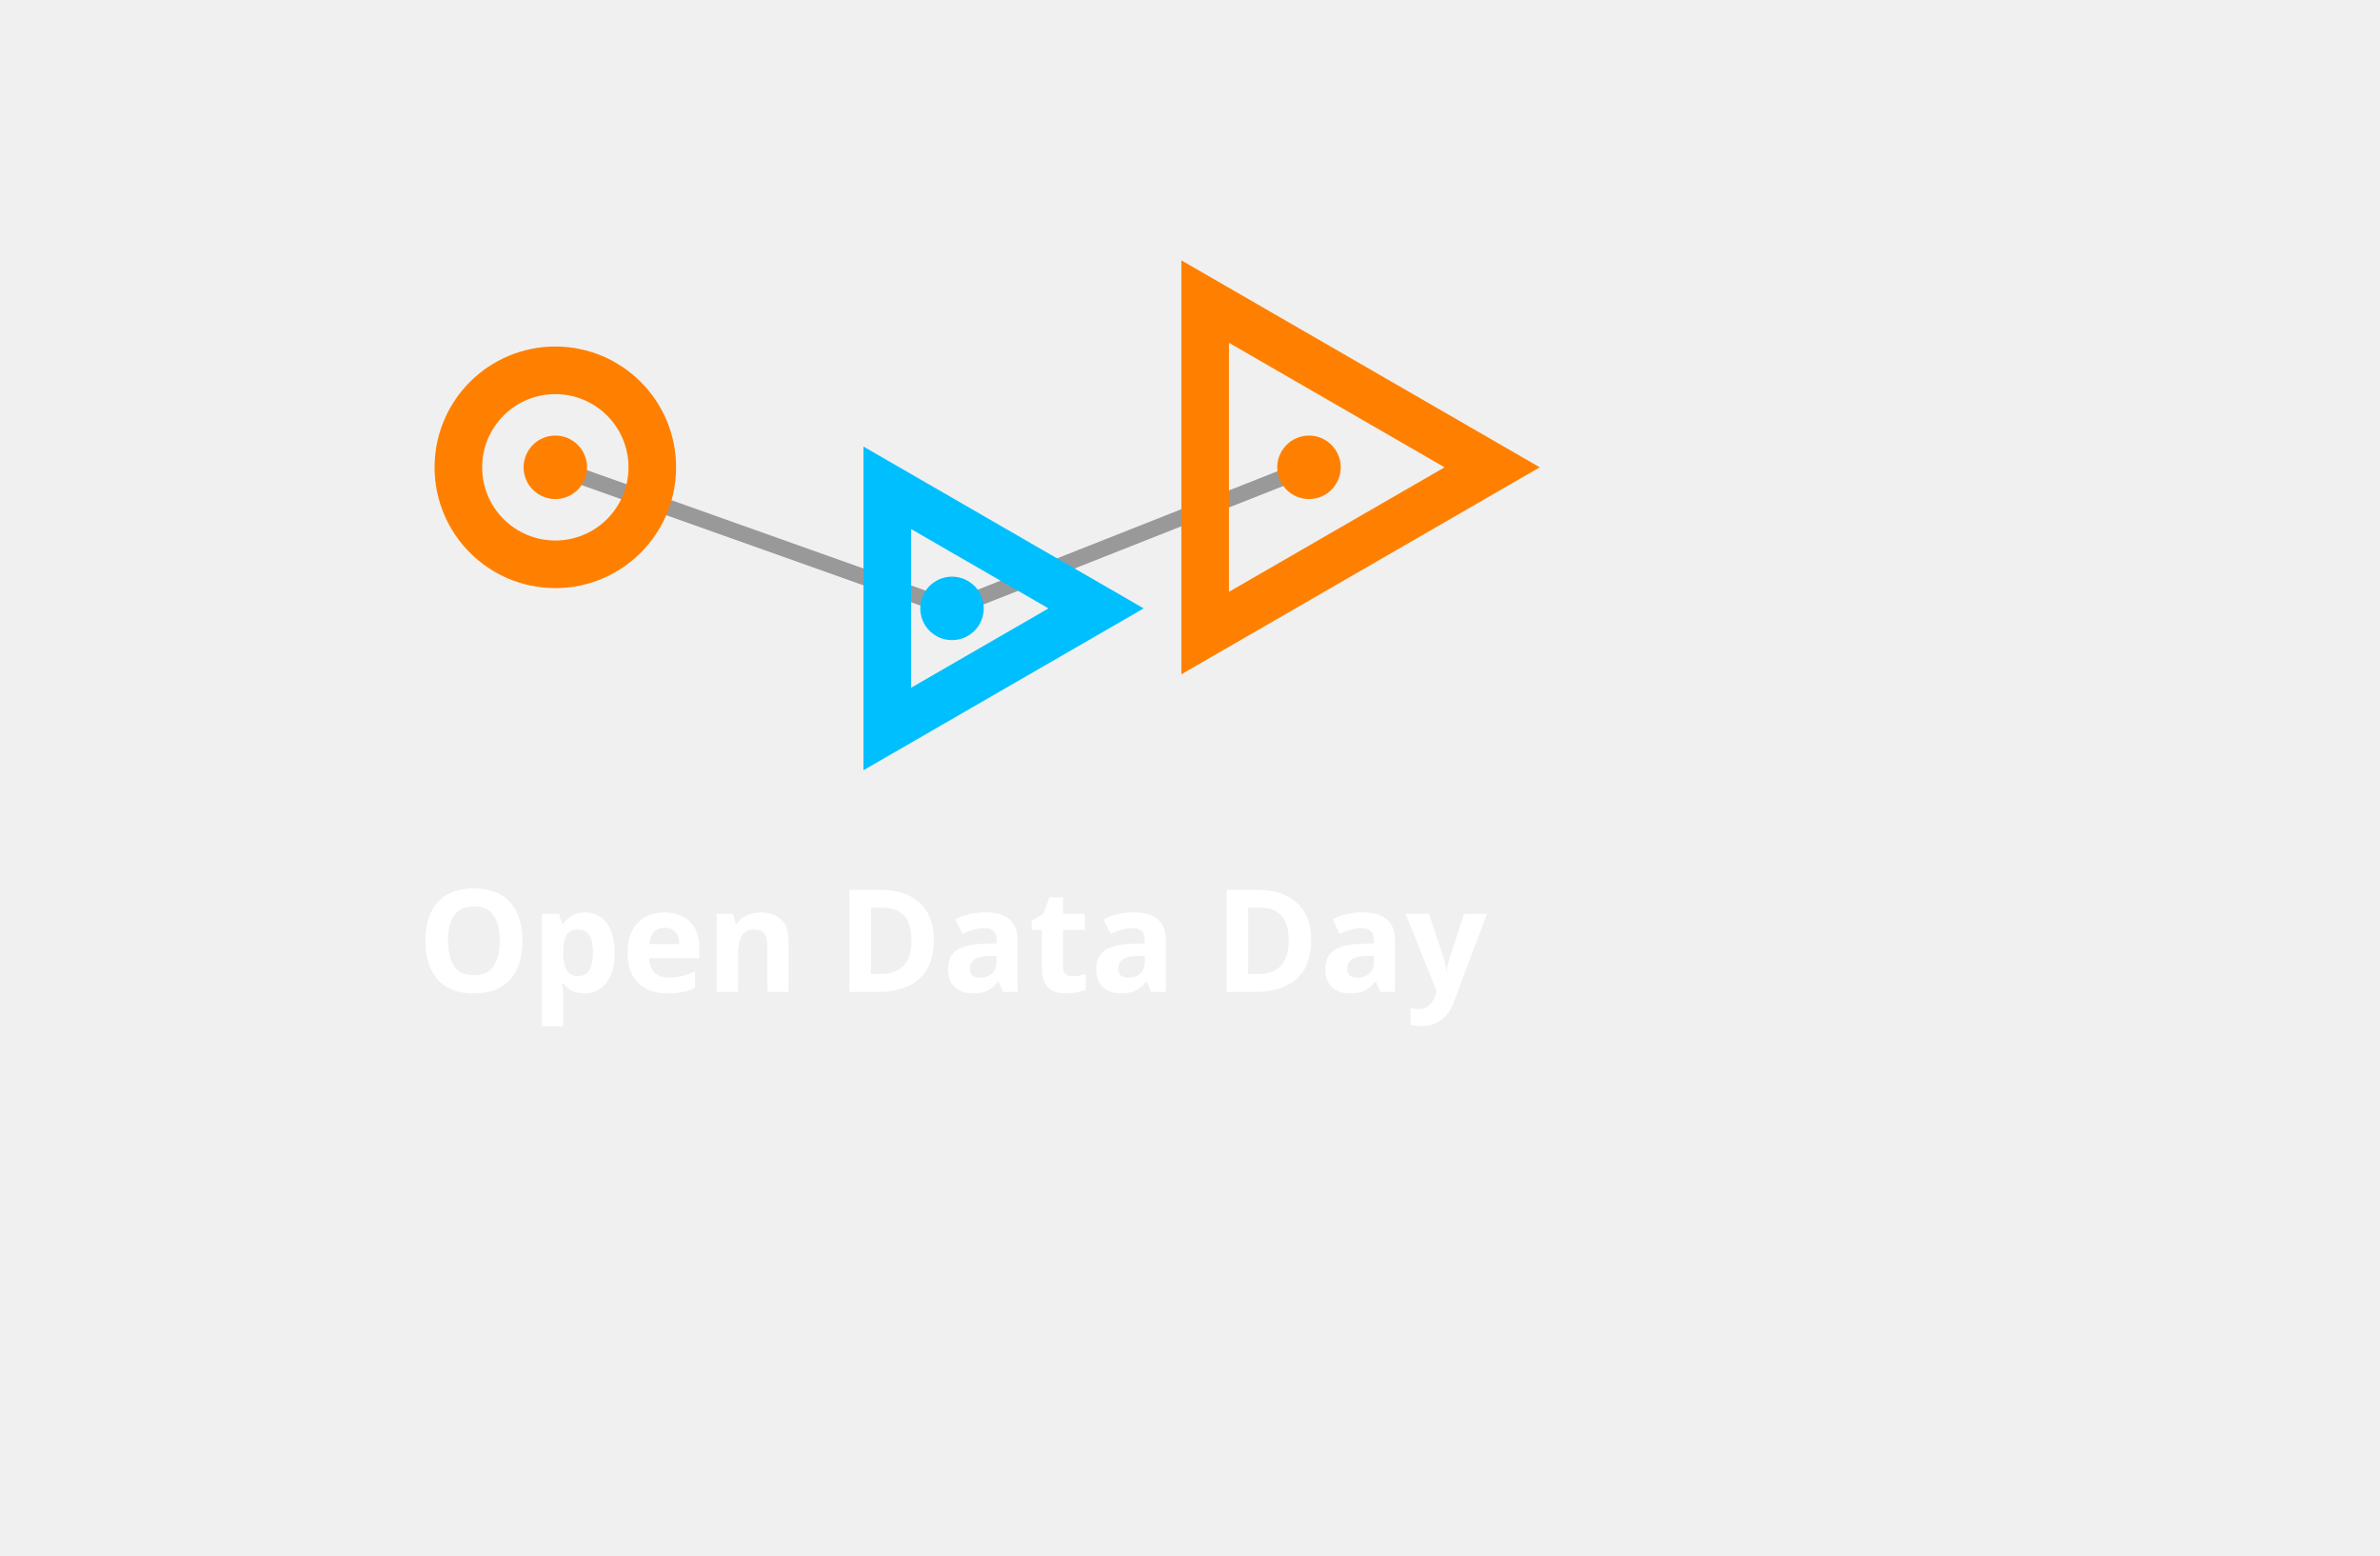
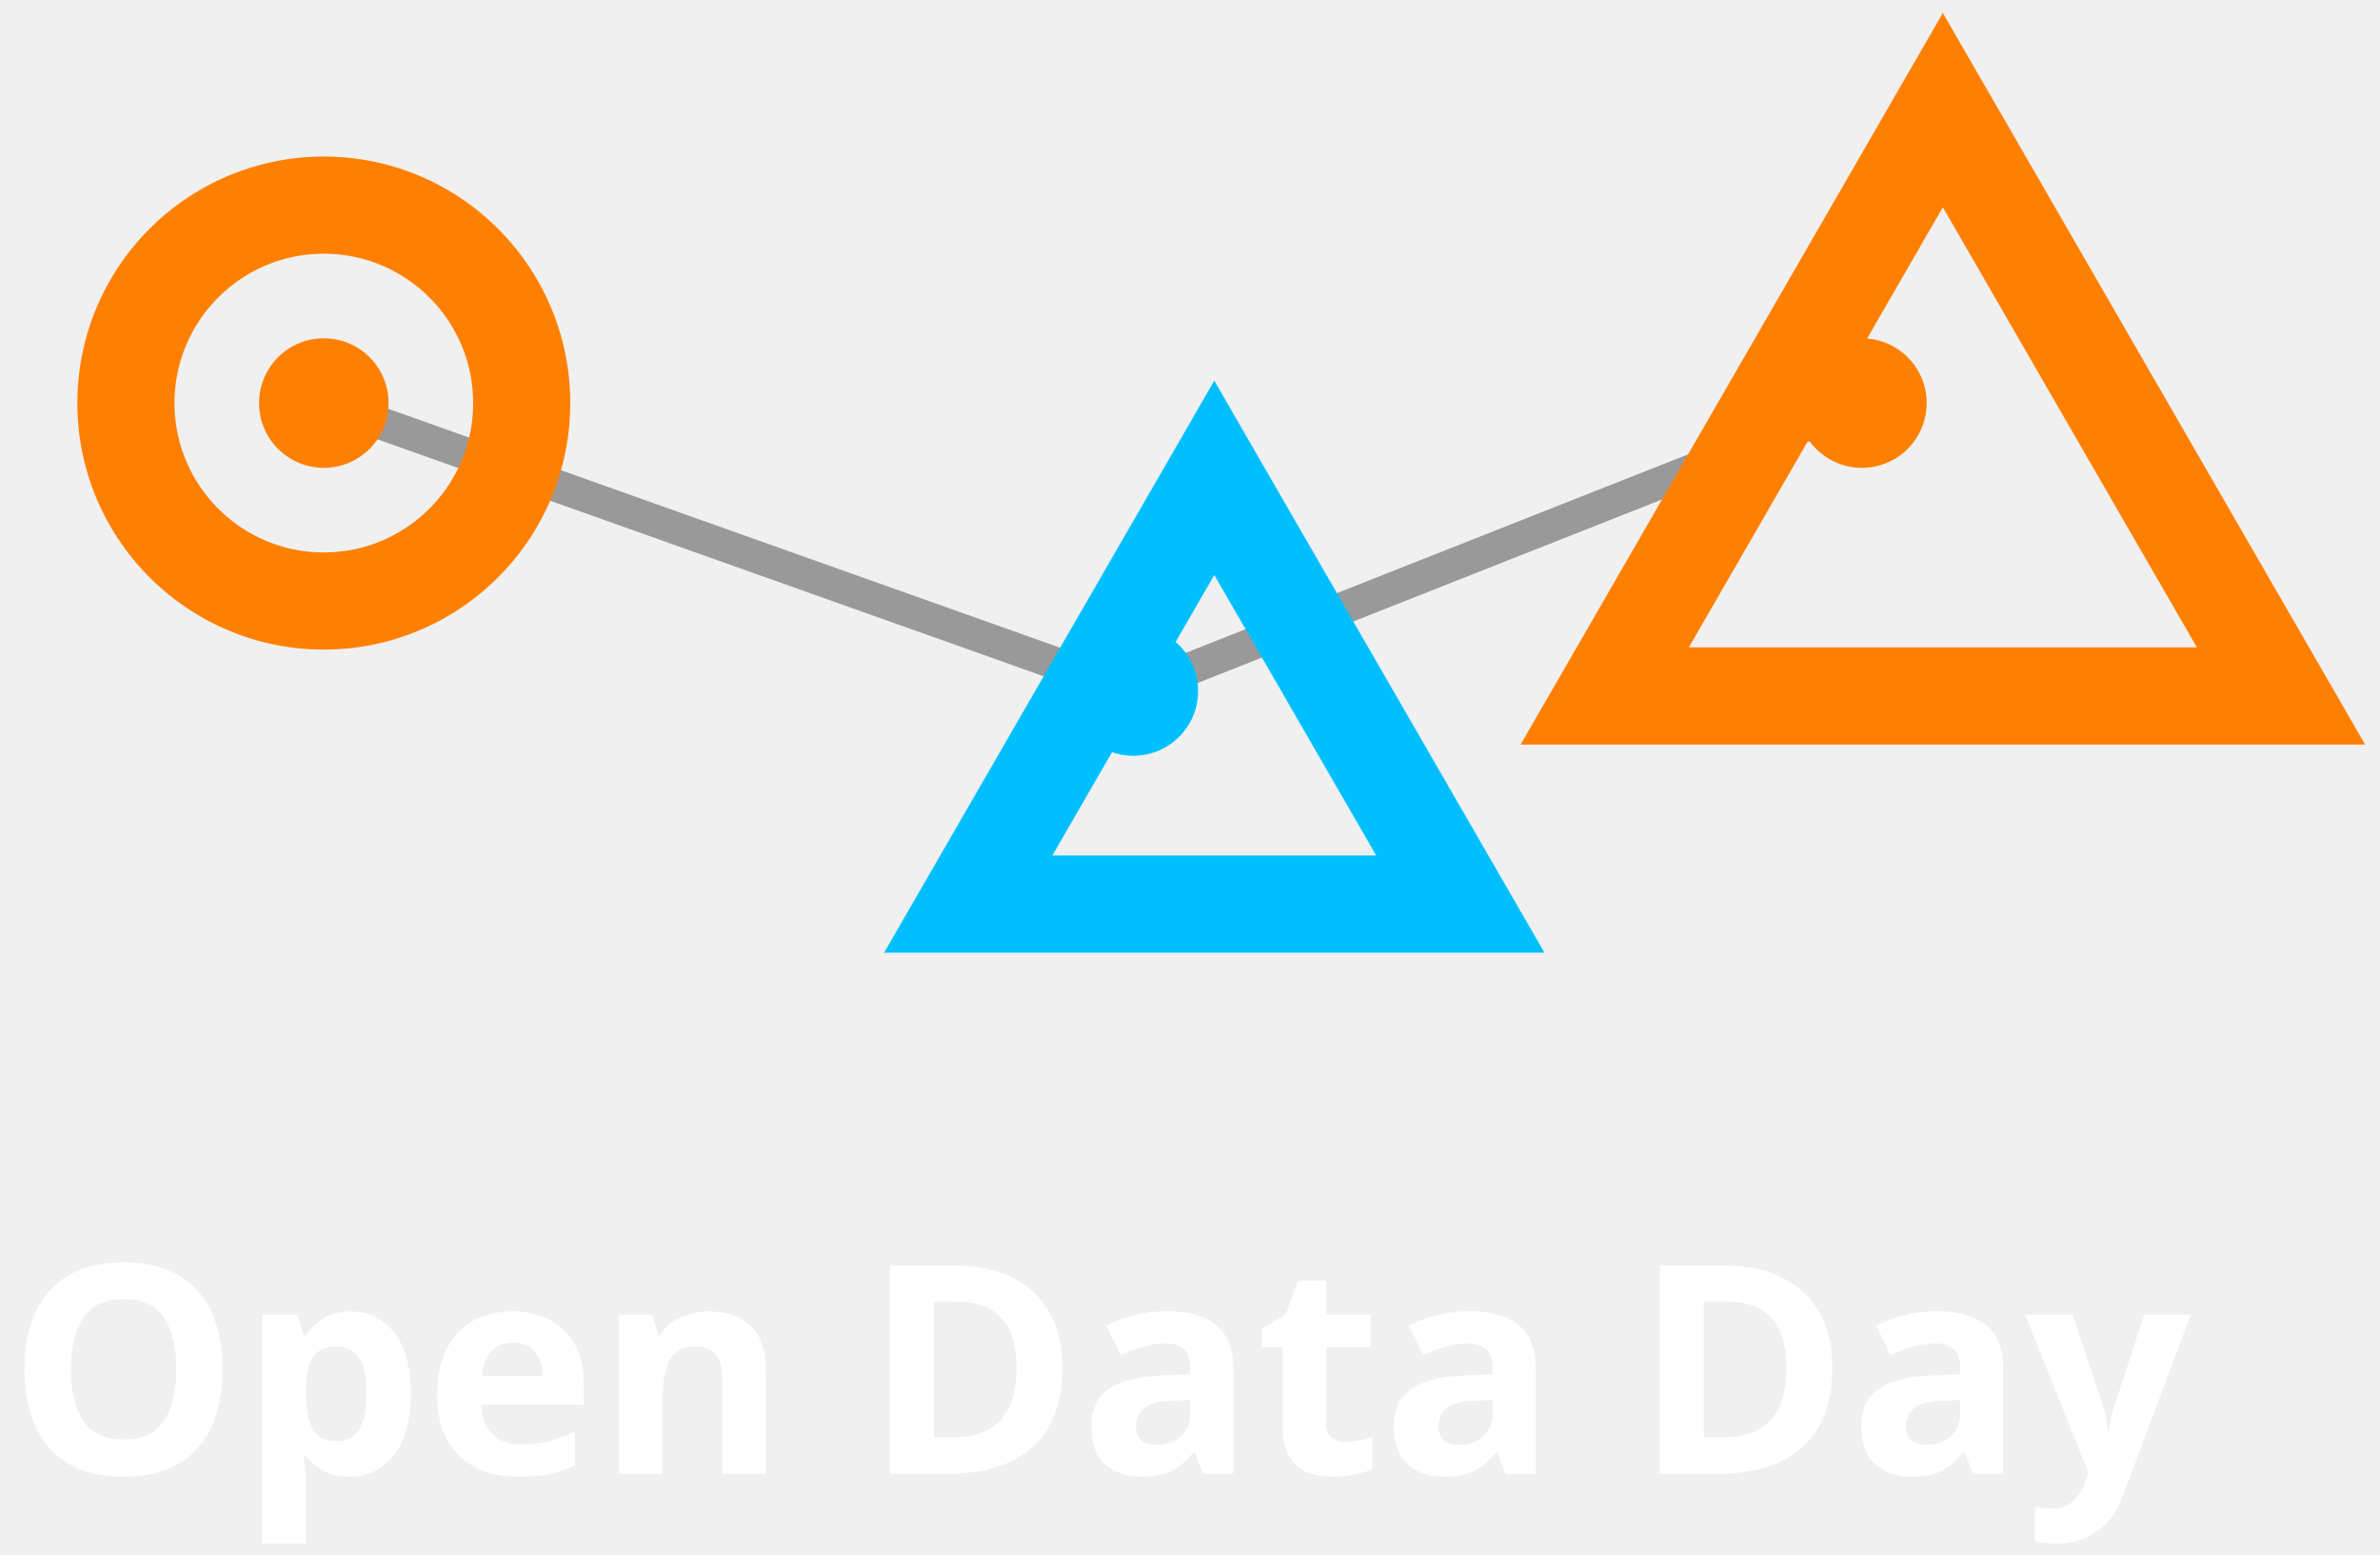
- <svg xmlns="http://www.w3.org/2000/svg" width="79.375mm" height="51.858mm" version="1.2" baseProfile="tiny">
-   <g transform="translate(0,0)" width="240" height="180">
-     <g opacity="1.0">
-       <g opacity="1.0">
-         <text class="oddtext" fill="#fff" font-family="'Oxygen', sans-serif" font-size="18px" font-weight="bold" text-anchor="middle" y="125" x="120">Open Data Day</text>
-       </g>
-       <g opacity="1.0">
-         <path class="dataLines" stroke="#999999" fill="none" stroke-width="2" d="M70,58.889L120,76.667L165,58.889" />
-       </g>
-       <g opacity="1.0">
-         <circle class="circleL" cx="70" cy="58.889" fill="none" stroke-width="6" stroke="#ff8000" r="12.222" />
-         <circle class="circleS" cx="70" cy="58.889" fill="#ff8000" r="4" />
-       </g>
-       <g opacity="1.0">
-         <path class="circleL" transform="translate(125,76.66666),rotate(90)" fill="none" stroke-width="6" stroke="#00bfff" d="M0,-13.161L15.197,13.161 -15.197,13.161Z" />
-         <circle class="circleS" cx="120" cy="76.667" fill="#00bfff" r="4" />
-       </g>
-       <g opacity="1.0">
-         <path class="circleL" transform="translate(170,58.88889),rotate(90)" fill="none" stroke-width="6" stroke="#ff8000" d="M0,-18.088L20.886,18.088 -20.886,18.088Z" />
-         <circle class="circleS" cx="165" cy="58.889" fill="#ff8000" r="4" />
-       </g>
+ <svg xmlns="http://www.w3.org/2000/svg" width="100%" height="100%" viewBox="0 0 147 96" version="1.1" xml:space="preserve" style="fill-rule:evenodd;clip-rule:evenodd;">
+   <g>
+     <text x="0.47px" y="91px" style="font-family:'LucidaGrande-Bold', 'Lucida Grande', sans-serif;font-weight:600;font-size:18px;fill:#fff;">Open Data Day</text>
+     <path d="M20,24.889l50,17.778l45,-17.778" style="fill:none;stroke:#999;stroke-width:2px;" />
+     <g>
+       <path d="M20.196,9.668l0.195,0.004l0.195,0.006l0.195,0.008l0.193,0.011l0.194,0.014l0.192,0.016l0.192,0.018l0.192,0.021l0.191,0.023l0.19,0.025l0.189,0.028l0.189,0.03l0.187,0.032l0.188,0.035l0.186,0.037l0.186,0.039l0.184,0.042l0.184,0.044l0.183,0.045l0.182,0.049l0.182,0.05l0.18,0.052l0.18,0.055l0.178,0.057l0.178,0.059l0.176,0.061l0.176,0.063l0.174,0.065l0.174,0.067l0.172,0.07l0.172,0.071l0.17,0.073l0.17,0.076l0.168,0.077l0.167,0.079l0.166,0.082l0.164,0.083l0.164,0.085l0.163,0.087l0.161,0.089l0.16,0.091l0.158,0.092l0.158,0.095l0.156,0.096l0.155,0.098l0.154,0.1l0.152,0.102l0.152,0.103l0.149,0.105l0.149,0.107l0.147,0.109l0.146,0.11l0.144,0.112l0.143,0.114l0.141,0.115l0.14,0.117l0.139,0.119l0.137,0.12l0.136,0.122l0.134,0.124l0.133,0.125l0.131,0.127l0.13,0.128l0.128,0.13l0.127,0.131l0.125,0.133l0.124,0.134l0.121,0.136l0.121,0.137l0.118,0.138l0.117,0.141l0.116,0.141l0.114,0.143l0.112,0.144l0.11,0.146l0.109,0.147l0.107,0.149l0.105,0.149l0.103,0.151l0.102,0.153l0.1,0.154l0.098,0.155l0.096,0.156l0.095,0.157l0.092,0.159l0.091,0.16l0.089,0.161l0.087,0.163l0.085,0.163l0.083,0.165l0.082,0.166l0.079,0.167l0.077,0.168l0.075,0.17l0.074,0.17l0.071,0.171l0.07,0.173l0.067,0.173l0.065,0.175l0.063,0.176l0.061,0.176l0.059,0.178l0.057,0.178l0.054,0.18l0.053,0.18l0.05,0.181l0.048,0.183l0.046,0.183l0.044,0.184l0.042,0.184l0.039,0.186l0.037,0.186l0.034,0.187l0.033,0.188l0.03,0.189l0.028,0.189l0.025,0.19l0.023,0.191l0.021,0.192l0.018,0.191l0.016,0.193l0.013,0.193l0.012,0.194l0.008,0.195l0.006,0.195l0.004,0.195l0.001,0.196l-0.001,0.196l-0.004,0.195l-0.006,0.195l-0.008,0.195l-0.012,0.193l-0.013,0.194l-0.016,0.192l-0.018,0.192l-0.021,0.192l-0.023,0.19l-0.025,0.19l-0.028,0.19l-0.03,0.188l-0.033,0.188l-0.034,0.187l-0.037,0.187l-0.039,0.185l-0.042,0.185l-0.044,0.184l-0.046,0.183l-0.048,0.182l-0.05,0.182l-0.053,0.18l-0.054,0.179l-0.057,0.179l-0.059,0.178l-0.061,0.176l-0.063,0.176l-0.065,0.174l-0.067,0.174l-0.07,0.172l-0.071,0.172l-0.074,0.17l-0.075,0.169l-0.077,0.169l-0.079,0.167l-0.082,0.166l-0.083,0.164l-0.085,0.164l-0.087,0.162l-0.089,0.162l-0.091,0.16l-0.092,0.158l-0.095,0.158l-0.096,0.156l-0.098,0.155l-0.1,0.154l-0.102,0.152l-0.103,0.151l-0.105,0.15l-0.107,0.149l-0.109,0.147l-0.11,0.145l-0.112,0.145l-0.114,0.143l-0.116,0.141l-0.117,0.14l-0.118,0.139l-0.121,0.137l-0.121,0.136l-0.124,0.134l-0.125,0.133l-0.127,0.131l-0.128,0.13l-0.13,0.128l-0.131,0.127l-0.133,0.125l-0.134,0.123l-0.136,0.122l-0.137,0.121l-0.139,0.118l-0.14,0.117l-0.141,0.116l-0.143,0.114l-0.144,0.112l-0.146,0.11l-0.147,0.109l-0.149,0.107l-0.149,0.105l-0.152,0.103l-0.152,0.102l-0.154,0.1l-0.155,0.098l-0.156,0.096l-0.158,0.095l-0.158,0.092l-0.16,0.091l-0.161,0.089l-0.163,0.087l-0.164,0.085l-0.164,0.083l-0.166,0.081l-0.167,0.08l-0.168,0.077l-0.17,0.075l-0.17,0.074l-0.172,0.071l-0.172,0.069l-0.174,0.068l-0.174,0.065l-0.176,0.063l-0.176,0.061l-0.178,0.059l-0.178,0.057l-0.18,0.054l-0.18,0.053l-0.182,0.05l-0.182,0.048l-0.183,0.046l-0.184,0.044l-0.184,0.041l-0.186,0.04l-0.186,0.037l-0.188,0.034l-0.187,0.033l-0.189,0.03l-0.189,0.027l-0.19,0.026l-0.191,0.023l-0.192,0.021l-0.192,0.018l-0.192,0.016l-0.194,0.013l-0.193,0.011l-0.195,0.009l-0.195,0.006l-0.195,0.004l-0.196,0.001l-0.196,-0.001l-0.195,-0.004l-0.195,-0.006l-0.195,-0.009l-0.193,-0.011l-0.194,-0.013l-0.192,-0.016l-0.192,-0.018l-0.192,-0.021l-0.191,-0.023l-0.19,-0.026l-0.189,-0.027l-0.189,-0.03l-0.187,-0.033l-0.188,-0.034l-0.186,-0.037l-0.186,-0.04l-0.184,-0.041l-0.184,-0.044l-0.183,-0.046l-0.182,-0.048l-0.182,-0.05l-0.18,-0.053l-0.18,-0.054l-0.178,-0.057l-0.178,-0.059l-0.176,-0.061l-0.176,-0.063l-0.174,-0.065l-0.174,-0.068l-0.172,-0.069l-0.172,-0.071l-0.17,-0.074l-0.17,-0.075l-0.168,-0.077l-0.167,-0.08l-0.166,-0.081l-0.164,-0.083l-0.164,-0.085l-0.163,-0.087l-0.161,-0.089l-0.16,-0.091l-0.158,-0.092l-0.158,-0.095l-0.156,-0.096l-0.155,-0.098l-0.154,-0.1l-0.152,-0.102l-0.152,-0.103l-0.149,-0.105l-0.149,-0.107l-0.147,-0.109l-0.146,-0.11l-0.144,-0.113l-0.143,-0.113l-0.141,-0.116l-0.14,-0.117l-0.139,-0.118l-0.137,-0.121l-0.136,-0.122l-0.134,-0.123l-0.133,-0.125l-0.131,-0.127l-0.13,-0.128l-0.128,-0.13l-0.127,-0.131l-0.125,-0.133l-0.124,-0.134l-0.121,-0.136l-0.121,-0.137l-0.118,-0.139l-0.117,-0.14l-0.116,-0.141l-0.114,-0.143l-0.112,-0.145l-0.11,-0.145l-0.109,-0.147l-0.107,-0.149l-0.105,-0.15l-0.103,-0.151l-0.102,-0.152l-0.1,-0.154l-0.098,-0.155l-0.096,-0.156l-0.095,-0.158l-0.092,-0.158l-0.091,-0.16l-0.089,-0.162l-0.087,-0.162l-0.085,-0.164l-0.083,-0.164l-0.082,-0.166l-0.079,-0.167l-0.077,-0.169l-0.076,-0.169l-0.073,-0.17l-0.071,-0.172l-0.07,-0.172l-0.067,-0.174l-0.065,-0.174l-0.063,-0.176l-0.061,-0.176l-0.059,-0.178l-0.057,-0.179l-0.054,-0.179l-0.053,-0.18l-0.05,-0.182l-0.048,-0.182l-0.046,-0.183l-0.044,-0.184l-0.042,-0.185l-0.039,-0.185l-0.037,-0.187l-0.034,-0.187l-0.033,-0.188l-0.03,-0.188l-0.028,-0.19l-0.025,-0.19l-0.023,-0.19l-0.021,-0.192l-0.018,-0.192l-0.016,-0.192l-0.013,-0.194l-0.012,-0.193l-0.008,-0.195l-0.006,-0.195l-0.004,-0.195l-0.001,-0.196l0.001,-0.196l0.004,-0.195l0.006,-0.195l0.008,-0.195l0.012,-0.194l0.013,-0.193l0.016,-0.192l0.018,-0.193l0.021,-0.191l0.023,-0.191l0.025,-0.19l0.028,-0.189l0.03,-0.189l0.033,-0.188l0.034,-0.187l0.037,-0.186l0.039,-0.186l0.042,-0.184l0.044,-0.184l0.046,-0.183l0.048,-0.183l0.05,-0.181l0.053,-0.18l0.054,-0.18l0.057,-0.178l0.059,-0.178l0.061,-0.176l0.063,-0.176l0.065,-0.175l0.067,-0.173l0.07,-0.173l0.071,-0.171l0.073,-0.17l0.076,-0.17l0.077,-0.168l0.079,-0.167l0.082,-0.166l0.083,-0.165l0.085,-0.163l0.087,-0.163l0.089,-0.161l0.091,-0.16l0.092,-0.159l0.095,-0.157l0.096,-0.156l0.098,-0.155l0.1,-0.154l0.102,-0.153l0.103,-0.151l0.105,-0.149l0.107,-0.149l0.109,-0.147l0.11,-0.146l0.112,-0.144l0.114,-0.143l0.116,-0.141l0.117,-0.141l0.118,-0.138l0.121,-0.137l0.121,-0.136l0.124,-0.134l0.125,-0.133l0.127,-0.131l0.128,-0.13l0.13,-0.128l0.131,-0.127l0.133,-0.125l0.134,-0.124l0.136,-0.122l0.137,-0.12l0.139,-0.119l0.14,-0.117l0.141,-0.115l0.143,-0.114l0.144,-0.112l0.146,-0.11l0.147,-0.109l0.149,-0.107l0.149,-0.105l0.152,-0.103l0.152,-0.102l0.154,-0.1l0.155,-0.098l0.156,-0.096l0.158,-0.095l0.158,-0.092l0.16,-0.091l0.161,-0.089l0.163,-0.087l0.164,-0.085l0.164,-0.083l0.166,-0.082l0.167,-0.079l0.168,-0.077l0.17,-0.076l0.17,-0.073l0.172,-0.071l0.172,-0.07l0.174,-0.067l0.174,-0.065l0.176,-0.063l0.176,-0.061l0.178,-0.059l0.178,-0.057l0.18,-0.055l0.18,-0.052l0.182,-0.05l0.182,-0.049l0.183,-0.045l0.184,-0.044l0.184,-0.042l0.186,-0.039l0.186,-0.037l0.188,-0.035l0.187,-0.032l0.189,-0.03l0.189,-0.028l0.19,-0.025l0.191,-0.023l0.192,-0.021l0.192,-0.018l0.192,-0.016l0.194,-0.014l0.193,-0.011l0.195,-0.008l0.195,-0.006l0.195,-0.004l0.196,-0.001l0.196,0.001Zm-0.316,5.999l-0.119,0.003l-0.119,0.004l-0.118,0.005l-0.118,0.007l-0.118,0.008l-0.117,0.009l-0.116,0.011l-0.116,0.013l-0.116,0.014l-0.115,0.015l-0.115,0.017l-0.114,0.018l-0.113,0.02l-0.113,0.021l-0.113,0.022l-0.112,0.024l-0.111,0.025l-0.111,0.026l-0.111,0.028l-0.11,0.029l-0.109,0.03l-0.109,0.032l-0.108,0.033l-0.108,0.034l-0.107,0.036l-0.106,0.037l-0.106,0.038l-0.106,0.039l-0.104,0.041l-0.105,0.041l-0.103,0.044l-0.103,0.044l-0.102,0.045l-0.102,0.047l-0.101,0.048l-0.1,0.049l-0.1,0.05l-0.099,0.052l-0.098,0.053l-0.098,0.053l-0.097,0.055l-0.096,0.057l-0.095,0.057l-0.095,0.058l-0.094,0.06l-0.093,0.06l-0.093,0.062l-0.091,0.063l-0.091,0.063l-0.09,0.065l-0.09,0.066l-0.088,0.067l-0.088,0.068l-0.087,0.07l-0.086,0.07l-0.085,0.071l-0.084,0.072l-0.084,0.073l-0.082,0.074l-0.082,0.075l-0.081,0.077l-0.079,0.077l-0.079,0.078l-0.078,0.078l-0.077,0.08l-0.076,0.081l-0.076,0.082l-0.074,0.082l-0.073,0.084l-0.072,0.084l-0.071,0.085l-0.07,0.086l-0.069,0.087l-0.068,0.088l-0.068,0.088l-0.065,0.089l-0.065,0.091l-0.064,0.09l-0.063,0.092l-0.062,0.093l-0.06,0.093l-0.06,0.094l-0.058,0.095l-0.057,0.095l-0.057,0.096l-0.054,0.097l-0.054,0.098l-0.053,0.098l-0.051,0.099l-0.051,0.1l-0.049,0.1l-0.048,0.101l-0.047,0.102l-0.045,0.102l-0.044,0.103l-0.043,0.103l-0.042,0.104l-0.041,0.105l-0.039,0.106l-0.038,0.105l-0.037,0.107l-0.036,0.107l-0.034,0.108l-0.033,0.108l-0.032,0.109l-0.03,0.109l-0.029,0.11l-0.028,0.111l-0.026,0.111l-0.025,0.111l-0.024,0.112l-0.022,0.113l-0.021,0.113l-0.02,0.113l-0.018,0.114l-0.017,0.115l-0.015,0.115l-0.014,0.115l-0.012,0.116l-0.012,0.117l-0.009,0.117l-0.008,0.117l-0.007,0.118l-0.005,0.119l-0.004,0.119l-0.002,0.119l-0.001,0.12l0.001,0.12l0.002,0.119l0.004,0.119l0.005,0.118l0.007,0.118l0.008,0.118l0.009,0.117l0.012,0.116l0.012,0.116l0.014,0.116l0.015,0.115l0.017,0.115l0.018,0.114l0.02,0.113l0.021,0.113l0.022,0.113l0.024,0.112l0.025,0.111l0.026,0.111l0.028,0.111l0.029,0.11l0.03,0.109l0.032,0.109l0.033,0.108l0.034,0.108l0.036,0.107l0.037,0.106l0.038,0.106l0.039,0.106l0.041,0.104l0.042,0.105l0.043,0.103l0.044,0.103l0.045,0.102l0.047,0.102l0.048,0.101l0.049,0.1l0.051,0.1l0.051,0.099l0.053,0.098l0.054,0.098l0.054,0.097l0.057,0.096l0.057,0.095l0.058,0.095l0.06,0.094l0.06,0.093l0.062,0.093l0.063,0.091l0.064,0.091l0.065,0.09l0.065,0.09l0.068,0.088l0.068,0.088l0.069,0.087l0.07,0.086l0.071,0.085l0.072,0.084l0.073,0.084l0.074,0.082l0.076,0.082l0.076,0.081l0.077,0.079l0.078,0.079l0.079,0.078l0.079,0.077l0.081,0.076l0.082,0.075l0.082,0.075l0.084,0.073l0.084,0.072l0.085,0.071l0.086,0.07l0.087,0.069l0.088,0.068l0.088,0.067l0.09,0.066l0.09,0.065l0.091,0.064l0.091,0.063l0.093,0.062l0.093,0.06l0.094,0.06l0.095,0.058l0.095,0.057l0.096,0.056l0.097,0.055l0.098,0.054l0.098,0.053l0.099,0.051l0.1,0.051l0.1,0.049l0.101,0.048l0.102,0.046l0.102,0.046l0.103,0.044l0.103,0.043l0.105,0.042l0.104,0.041l0.106,0.039l0.106,0.038l0.106,0.037l0.107,0.036l0.108,0.034l0.108,0.033l0.109,0.031l0.109,0.031l0.11,0.029l0.111,0.027l0.111,0.027l0.111,0.025l0.112,0.024l0.113,0.022l0.113,0.021l0.113,0.019l0.114,0.019l0.115,0.016l0.115,0.016l0.116,0.014l0.116,0.012l0.116,0.011l0.117,0.01l0.118,0.008l0.117,0.007l0.119,0.005l0.119,0.004l0.119,0.002l0.12,0.001l0.12,-0.001l0.119,-0.002l0.119,-0.004l0.118,-0.005l0.118,-0.007l0.118,-0.008l0.117,-0.01l0.116,-0.011l0.116,-0.012l0.116,-0.014l0.115,-0.016l0.115,-0.016l0.114,-0.019l0.113,-0.019l0.113,-0.021l0.113,-0.022l0.112,-0.024l0.111,-0.025l0.111,-0.027l0.111,-0.027l0.11,-0.029l0.109,-0.031l0.109,-0.031l0.108,-0.033l0.108,-0.034l0.107,-0.036l0.106,-0.037l0.106,-0.038l0.106,-0.039l0.104,-0.041l0.105,-0.042l0.103,-0.043l0.103,-0.044l0.102,-0.046l0.102,-0.046l0.101,-0.048l0.1,-0.049l0.1,-0.051l0.099,-0.051l0.098,-0.053l0.098,-0.054l0.097,-0.055l0.096,-0.056l0.095,-0.057l0.095,-0.058l0.094,-0.06l0.093,-0.06l0.093,-0.062l0.091,-0.063l0.091,-0.064l0.09,-0.065l0.09,-0.066l0.088,-0.067l0.088,-0.068l0.087,-0.069l0.086,-0.07l0.085,-0.071l0.084,-0.072l0.084,-0.073l0.082,-0.075l0.082,-0.075l0.081,-0.076l0.079,-0.077l0.079,-0.078l0.078,-0.079l0.077,-0.079l0.076,-0.081l0.076,-0.082l0.074,-0.082l0.073,-0.084l0.072,-0.084l0.071,-0.085l0.07,-0.086l0.069,-0.087l0.068,-0.088l0.068,-0.088l0.065,-0.09l0.065,-0.09l0.064,-0.091l0.063,-0.091l0.062,-0.093l0.06,-0.093l0.06,-0.094l0.058,-0.095l0.057,-0.095l0.057,-0.096l0.054,-0.097l0.054,-0.098l0.053,-0.098l0.051,-0.099l0.051,-0.1l0.049,-0.1l0.048,-0.101l0.047,-0.102l0.045,-0.102l0.044,-0.103l0.043,-0.103l0.042,-0.105l0.041,-0.104l0.039,-0.106l0.038,-0.106l0.037,-0.106l0.036,-0.107l0.034,-0.108l0.033,-0.108l0.032,-0.109l0.03,-0.109l0.029,-0.11l0.028,-0.111l0.026,-0.111l0.025,-0.111l0.024,-0.112l0.022,-0.113l0.021,-0.113l0.02,-0.113l0.018,-0.114l0.017,-0.115l0.015,-0.115l0.014,-0.116l0.012,-0.116l0.012,-0.116l0.009,-0.117l0.008,-0.118l0.007,-0.118l0.005,-0.118l0.004,-0.119l0.002,-0.119l0.001,-0.12l-0.001,-0.12l-0.002,-0.119l-0.004,-0.119l-0.005,-0.119l-0.007,-0.118l-0.008,-0.117l-0.009,-0.117l-0.012,-0.117l-0.012,-0.116l-0.014,-0.115l-0.015,-0.115l-0.017,-0.115l-0.018,-0.114l-0.02,-0.113l-0.021,-0.113l-0.022,-0.113l-0.024,-0.112l-0.025,-0.111l-0.026,-0.111l-0.028,-0.111l-0.029,-0.11l-0.03,-0.109l-0.032,-0.109l-0.033,-0.108l-0.034,-0.108l-0.036,-0.107l-0.037,-0.107l-0.038,-0.106l-0.039,-0.105l-0.041,-0.105l-0.042,-0.104l-0.043,-0.103l-0.044,-0.103l-0.045,-0.102l-0.047,-0.102l-0.048,-0.101l-0.049,-0.1l-0.051,-0.1l-0.051,-0.099l-0.053,-0.098l-0.054,-0.098l-0.054,-0.097l-0.057,-0.096l-0.057,-0.095l-0.058,-0.095l-0.06,-0.094l-0.06,-0.093l-0.062,-0.093l-0.063,-0.092l-0.064,-0.09l-0.065,-0.091l-0.065,-0.089l-0.068,-0.088l-0.068,-0.088l-0.069,-0.087l-0.07,-0.086l-0.071,-0.085l-0.072,-0.084l-0.073,-0.084l-0.074,-0.082l-0.076,-0.082l-0.076,-0.081l-0.077,-0.08l-0.078,-0.078l-0.079,-0.078l-0.079,-0.077l-0.081,-0.077l-0.082,-0.075l-0.082,-0.074l-0.084,-0.073l-0.084,-0.072l-0.085,-0.071l-0.086,-0.07l-0.087,-0.069l-0.088,-0.069l-0.088,-0.067l-0.09,-0.066l-0.09,-0.065l-0.091,-0.063l-0.091,-0.063l-0.093,-0.062l-0.093,-0.06l-0.094,-0.06l-0.095,-0.058l-0.095,-0.057l-0.096,-0.057l-0.097,-0.055l-0.098,-0.053l-0.098,-0.053l-0.099,-0.052l-0.1,-0.05l-0.1,-0.049l-0.101,-0.048l-0.102,-0.047l-0.102,-0.045l-0.103,-0.044l-0.103,-0.044l-0.105,-0.041l-0.104,-0.041l-0.106,-0.039l-0.106,-0.038l-0.106,-0.037l-0.107,-0.036l-0.108,-0.034l-0.108,-0.033l-0.109,-0.032l-0.109,-0.03l-0.11,-0.029l-0.111,-0.028l-0.111,-0.026l-0.111,-0.025l-0.112,-0.024l-0.113,-0.022l-0.113,-0.021l-0.113,-0.02l-0.114,-0.018l-0.115,-0.017l-0.115,-0.015l-0.116,-0.014l-0.116,-0.013l-0.116,-0.011l-0.117,-0.009l-0.118,-0.008l-0.118,-0.007l-0.118,-0.005l-0.119,-0.004l-0.119,-0.003l-0.12,0l-0.12,0Z" style="fill:#ff8000;" />
+       <circle cx="20" cy="24.889" r="4" style="fill:#ff8000;" />
+     </g>
+     <g>
+       <path d="M95.393,58.827l-40.786,0l20.393,-35.321l20.393,35.321Zm-30.394,-6l20.002,0l-10.001,-17.321l-10.001,17.321Z" style="fill:#00bfff;" />
+       <circle cx="70" cy="42.667" r="4" style="fill:#00bfff;" />
+     </g>
+     <g>
+       <path d="M146.082,45.977l-52.164,0l26.082,-45.176l26.082,45.176Zm-41.772,-6l31.38,0l-15.69,-27.176l-15.69,27.176Z" style="fill:#ff8000;" />
+       <circle cx="115" cy="24.889" r="4" style="fill:#ff8000;" />
    </g>
  </g>
</svg>
